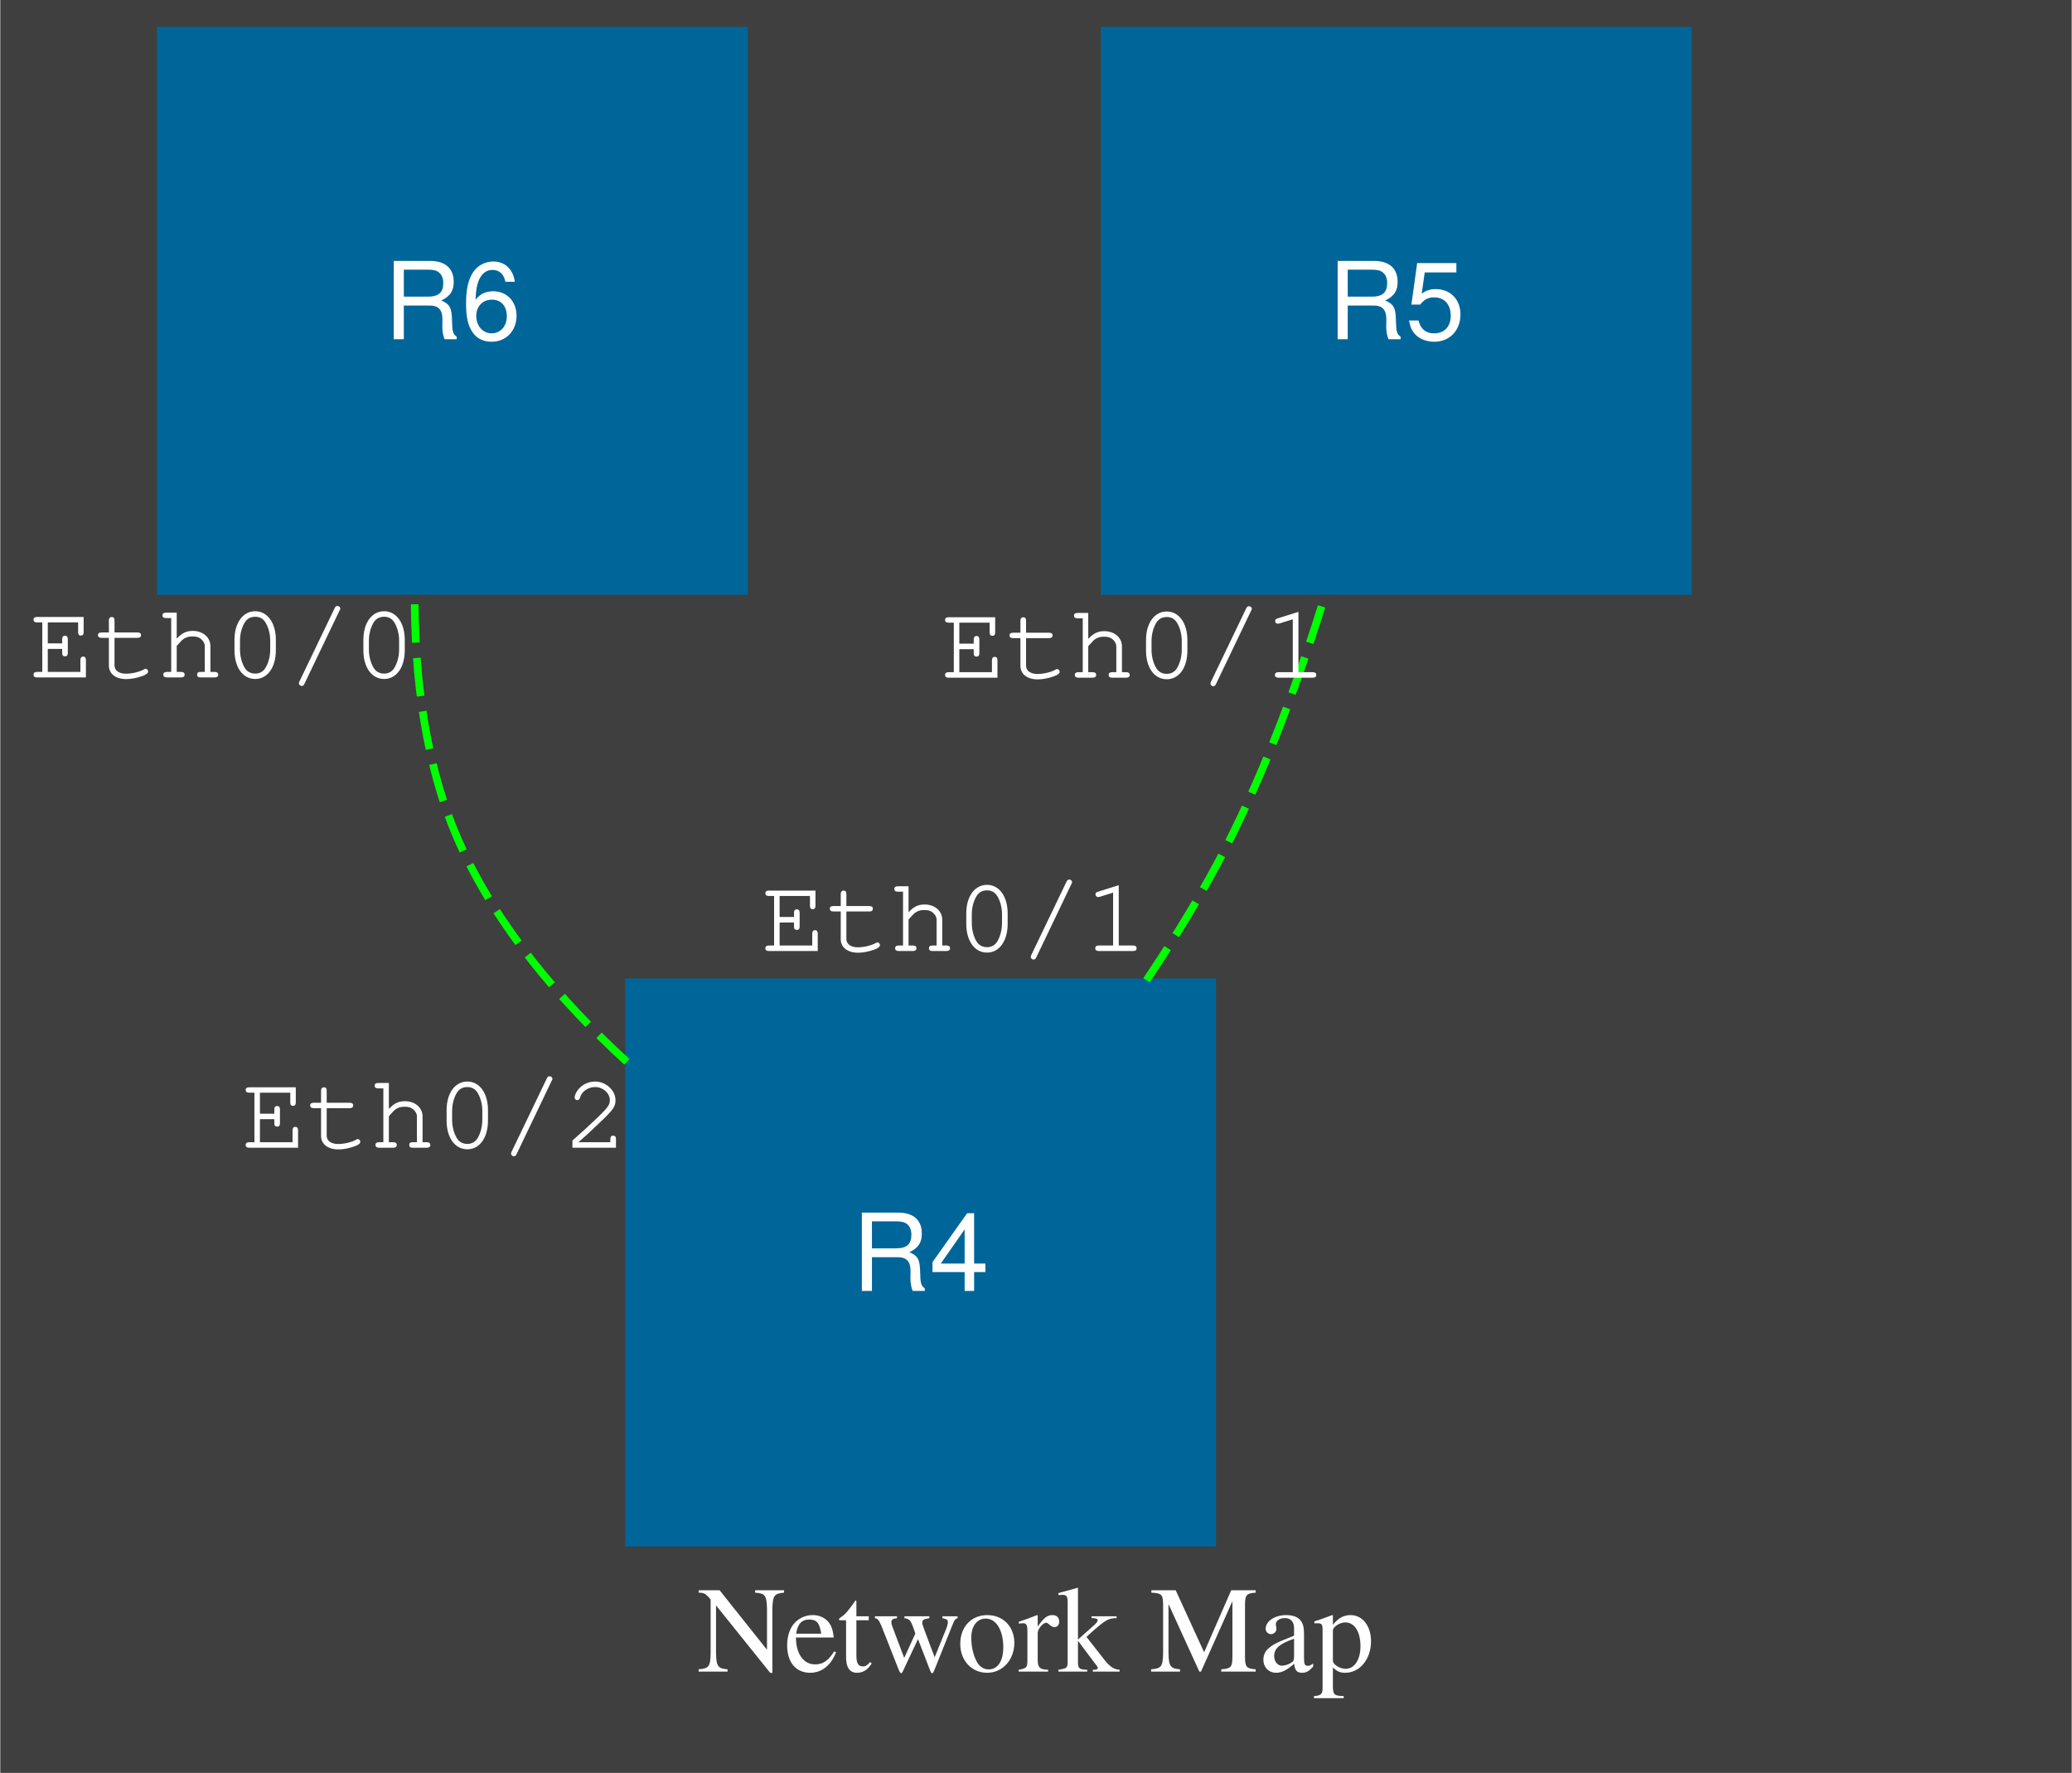
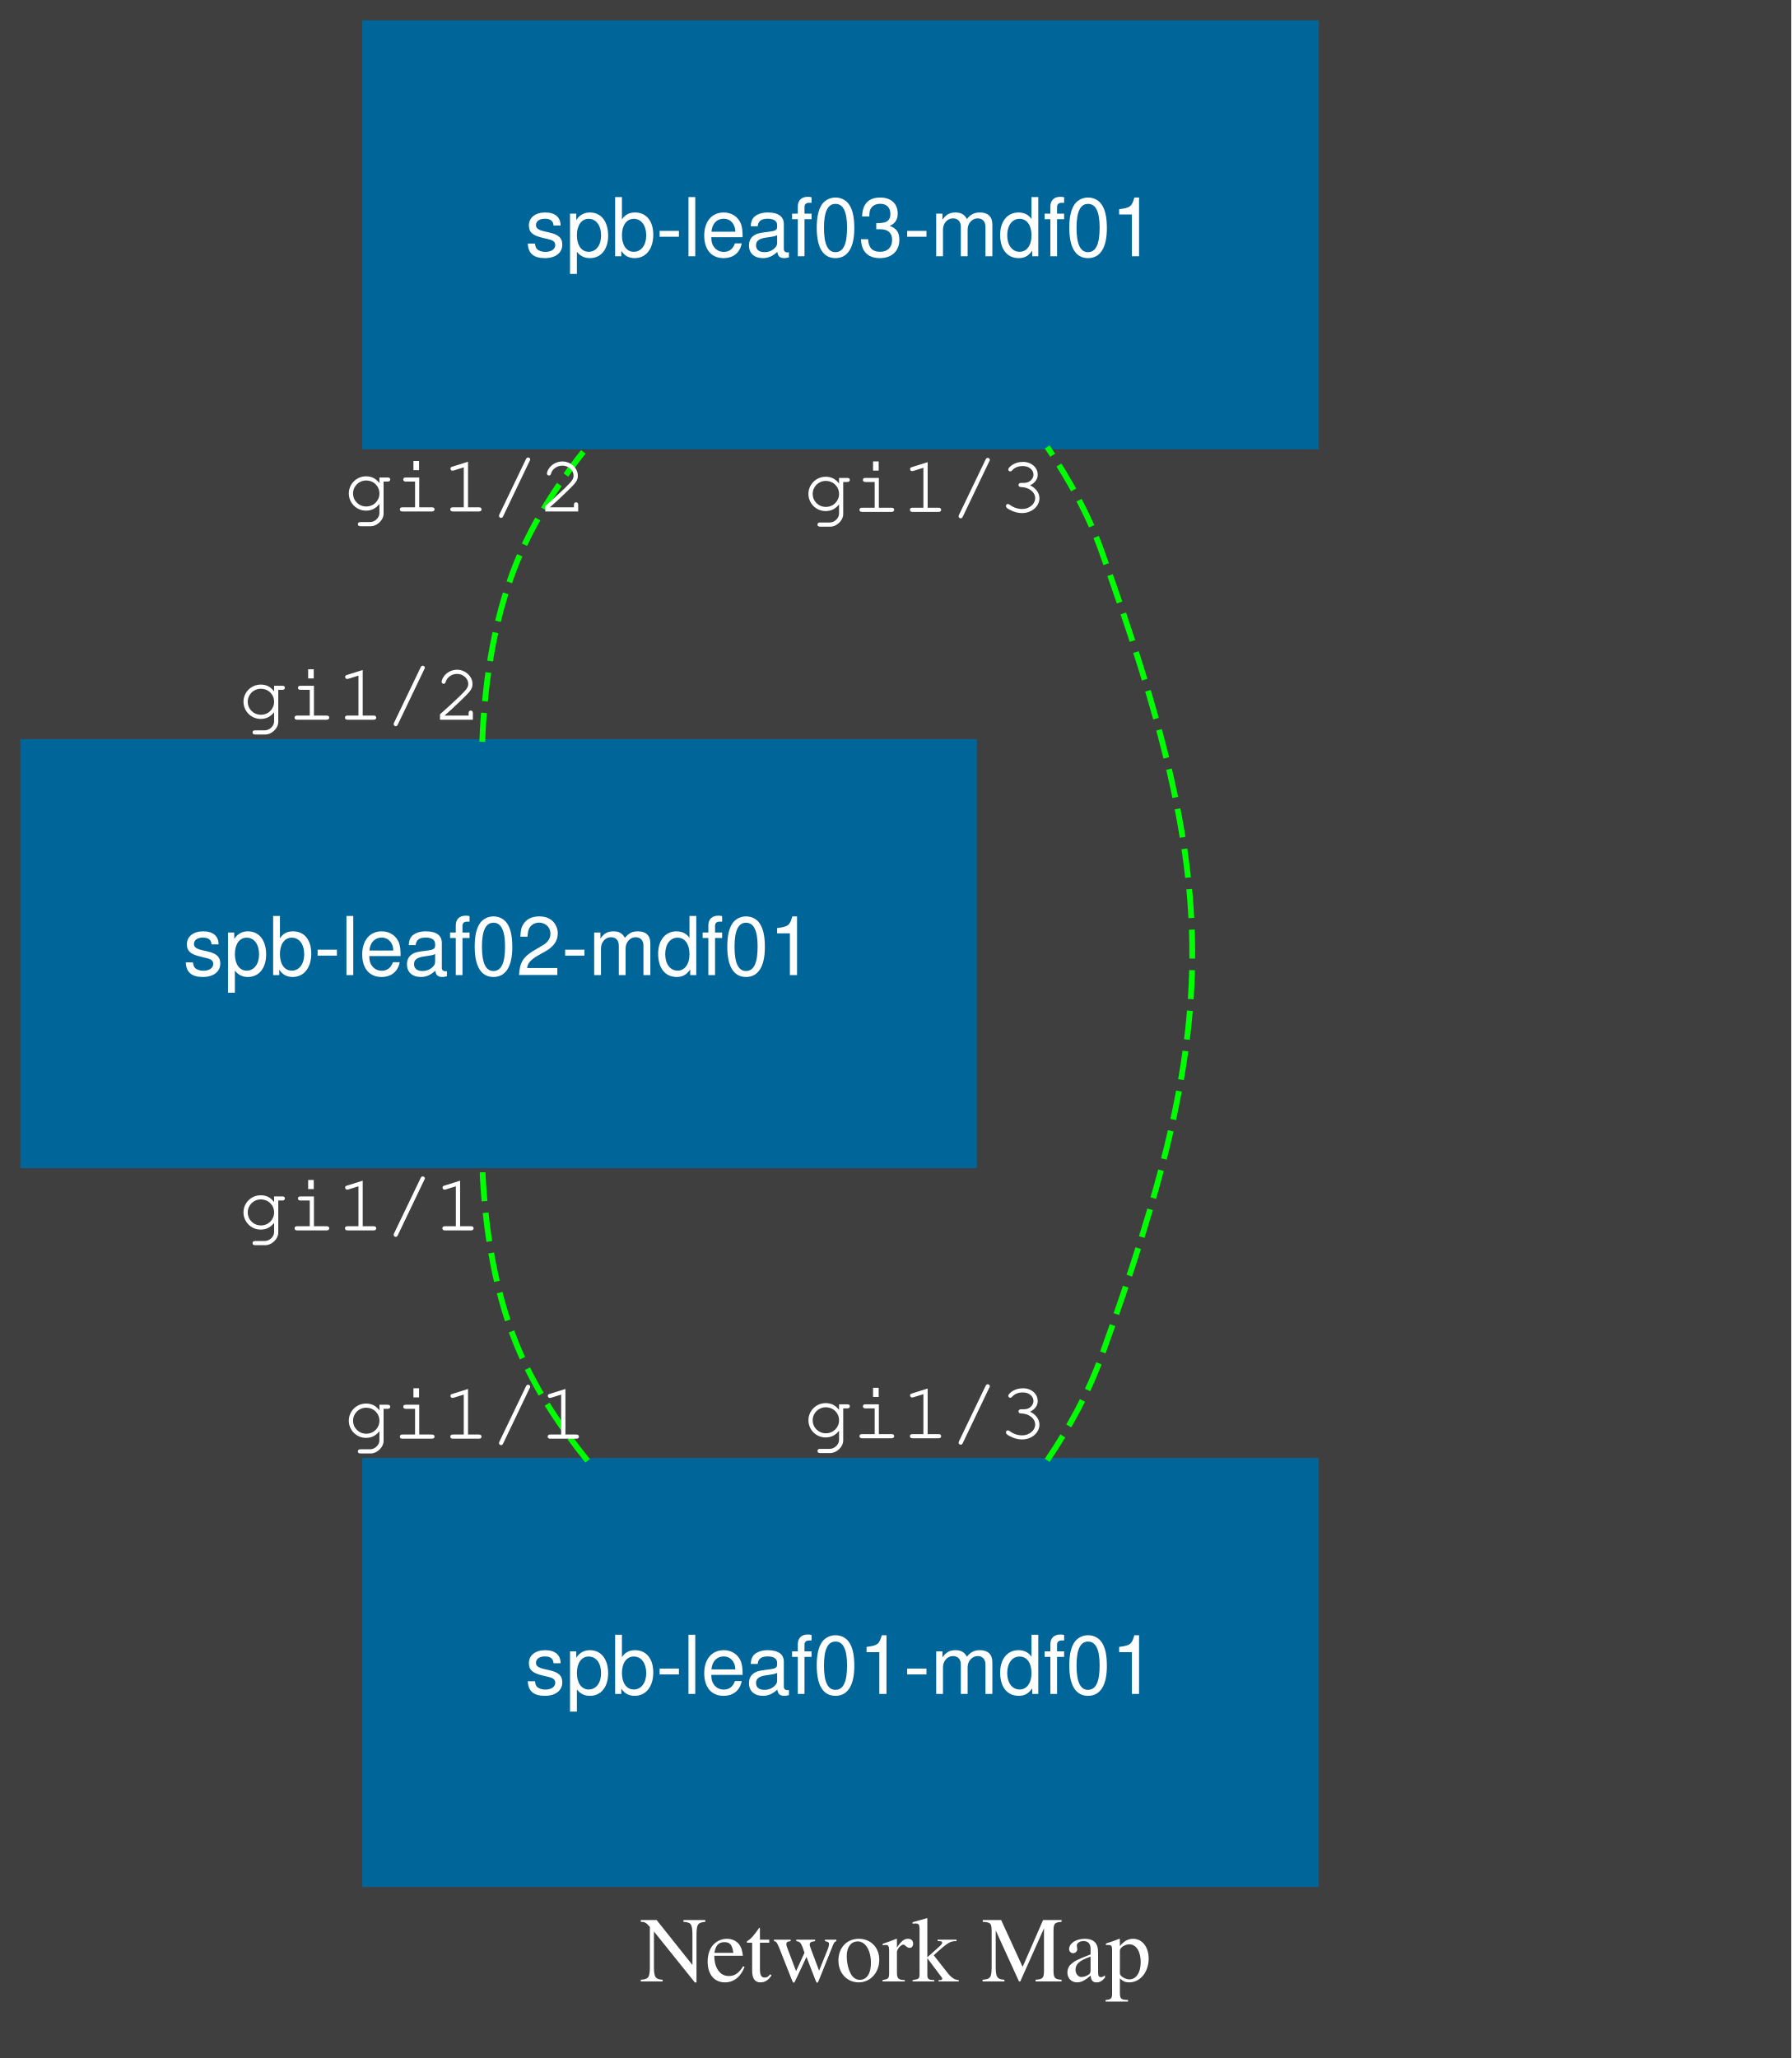
- <svg xmlns="http://www.w3.org/2000/svg" width="270pt" height="231pt" viewBox="0.00 0.00 269.92 231.00">
-   <g id="graph0" class="graph" transform="scale(1 1) rotate(0) translate(4 227)">
-     <polygon fill="#3f3f3f" stroke="transparent" points="-4,4 -4,-227 265.917,-227 265.917,4 -4,4" />
-     <text text-anchor="middle" x="130.958" y="-9.2" font-family="Times,serif" font-size="16.00" fill="#ffffff">Network Map</text>
+ <svg xmlns="http://www.w3.org/2000/svg" width="309pt" height="355pt" viewBox="0.00 0.00 309.00 355.00">
+   <g id="graph0" class="graph" transform="scale(1 1) rotate(0) translate(4 351)">
+     <polygon fill="#3f3f3f" stroke="transparent" points="-4,4 -4,-351 305,-351 305,4 -4,4" />
+     <text text-anchor="middle" x="150.5" y="-9.2" font-family="Times,serif" font-size="16.00" fill="#ffffff">Network Map</text>
    <g id="node1" class="node">
-       <polygon fill="#006699" stroke="#006699" points="153.917,-99 77.917,-99 77.917,-26 153.917,-26 153.917,-99" />
-       <text text-anchor="middle" x="115.917" y="-58.8" font-family="Helvetica,sans-Serif" font-size="14.00" fill="#ffffff">R4</text>
+       <polygon fill="#006699" stroke="#006699" points="164,-223 0,-223 0,-150 164,-150 164,-223" />
+       <text text-anchor="middle" x="82" y="-182.8" font-family="Helvetica,sans-Serif" font-size="14.00" fill="#ffffff">spb-leaf02-mdf01</text>
    </g>
    <g id="node2" class="node">
-       <polygon fill="#006699" stroke="#006699" points="92.917,-223 16.917,-223 16.917,-150 92.917,-150 92.917,-223" />
-       <text text-anchor="middle" x="54.917" y="-182.8" font-family="Helvetica,sans-Serif" font-size="14.00" fill="#ffffff">R6</text>
+       <polygon fill="#006699" stroke="#006699" points="223,-347 59,-347 59,-274 223,-274 223,-347" />
+       <text text-anchor="middle" x="141" y="-306.8" font-family="Helvetica,sans-Serif" font-size="14.00" fill="#ffffff">spb-leaf03-mdf01</text>
+     </g>
+     <g id="edge3" class="edge">
+       <path fill="none" stroke="#00ff00" stroke-dasharray="5,2" d="M79.193,-223.044C79.626,-234.038 81.428,-245.864 86,-256 88.874,-262.372 92.85,-268.404 97.361,-273.971" />
+       <text text-anchor="middle" x="136" y="-244.8" font-family="Courier,monospace" font-size="14.00" fill="#ffffff">            </text>
+       <text text-anchor="middle" x="76.361" y="-262.771" font-family="Courier,monospace" font-size="14.00" fill="#ffffff">gi1/2</text>
+       <text text-anchor="middle" x="58.193" y="-226.845" font-family="Courier,monospace" font-size="14.00" fill="#ffffff">gi1/2</text>
+     </g>
+     <g id="node3" class="node">
+       <polygon fill="#006699" stroke="#006699" points="223,-99 59,-99 59,-26 223,-26 223,-99" />
+       <text text-anchor="middle" x="141" y="-58.8" font-family="Helvetica,sans-Serif" font-size="14.00" fill="#ffffff">spb-leaf01-mdf01</text>
+     </g>
+     <g id="edge1" class="edge">
+       <path fill="none" stroke="#00ff00" stroke-dasharray="5,2" d="M97.361,-99.029C92.85,-104.596 88.874,-110.628 86,-117 81.428,-127.136 79.626,-138.962 79.193,-149.956" />
+       <text text-anchor="middle" x="136" y="-120.8" font-family="Courier,monospace" font-size="14.00" fill="#ffffff">            </text>
+       <text text-anchor="middle" x="58.193" y="-138.756" font-family="Courier,monospace" font-size="14.00" fill="#ffffff">gi1/1</text>
+       <text text-anchor="middle" x="76.361" y="-102.829" font-family="Courier,monospace" font-size="14.00" fill="#ffffff">gi1/1</text>
    </g>
    <g id="edge2" class="edge">
-       <path fill="none" stroke="#00ff00" stroke-dasharray="5,2" d="M77.642,-88.656C68.91,-96.654 60.779,-106.225 55.917,-117 51.35,-127.119 49.937,-138.941 50,-149.935" />
-       <text text-anchor="middle" x="105.917" y="-120.8" font-family="Courier,monospace" font-size="14.00" fill="#ffffff">            </text>
-       <text text-anchor="middle" x="25" y="-138.735" font-family="Courier,monospace" font-size="14.00" fill="#ffffff">Eth0/0</text>
-       <text text-anchor="middle" x="52.642" y="-77.456" font-family="Courier,monospace" font-size="14.00" fill="#ffffff">Eth0/2</text>
-     </g>
-     <g id="node3" class="node">
-       <polygon fill="#006699" stroke="#006699" points="215.917,-223 139.917,-223 139.917,-150 215.917,-150 215.917,-223" />
-       <text text-anchor="middle" x="177.917" y="-182.8" font-family="Helvetica,sans-Serif" font-size="14.00" fill="#ffffff">R5</text>
-     </g>
-     <g id="edge1" class="edge">
-       <path fill="none" stroke="#00ff00" stroke-dasharray="5,2" d="M145.36,-99.284C149.225,-105.024 152.888,-111.035 155.917,-117 161.131,-127.269 165.418,-139.019 168.779,-149.9" />
-       <text text-anchor="middle" x="211.917" y="-120.8" font-family="Courier,monospace" font-size="14.00" fill="#ffffff">            </text>
-       <text text-anchor="middle" x="143.779" y="-138.7" font-family="Courier,monospace" font-size="14.00" fill="#ffffff">Eth0/1</text>
-       <text text-anchor="middle" x="120.36" y="-103.084" font-family="Courier,monospace" font-size="14.00" fill="#ffffff">Eth0/1</text>
+       <path fill="none" stroke="#00ff00" stroke-dasharray="5,2" d="M176.651,-99.102C180.46,-104.735 183.758,-110.765 186,-117 206.899,-175.135 206.899,-197.865 186,-256 183.758,-262.235 180.46,-268.265 176.651,-273.899" />
+       <text text-anchor="middle" x="251" y="-182.8" font-family="Courier,monospace" font-size="14.00" fill="#ffffff">            </text>
+       <text text-anchor="middle" x="155.651" y="-262.699" font-family="Courier,monospace" font-size="14.00" fill="#ffffff">gi1/3</text>
+       <text text-anchor="middle" x="155.651" y="-102.901" font-family="Courier,monospace" font-size="14.00" fill="#ffffff">gi1/3</text>
    </g>
  </g>
</svg>
